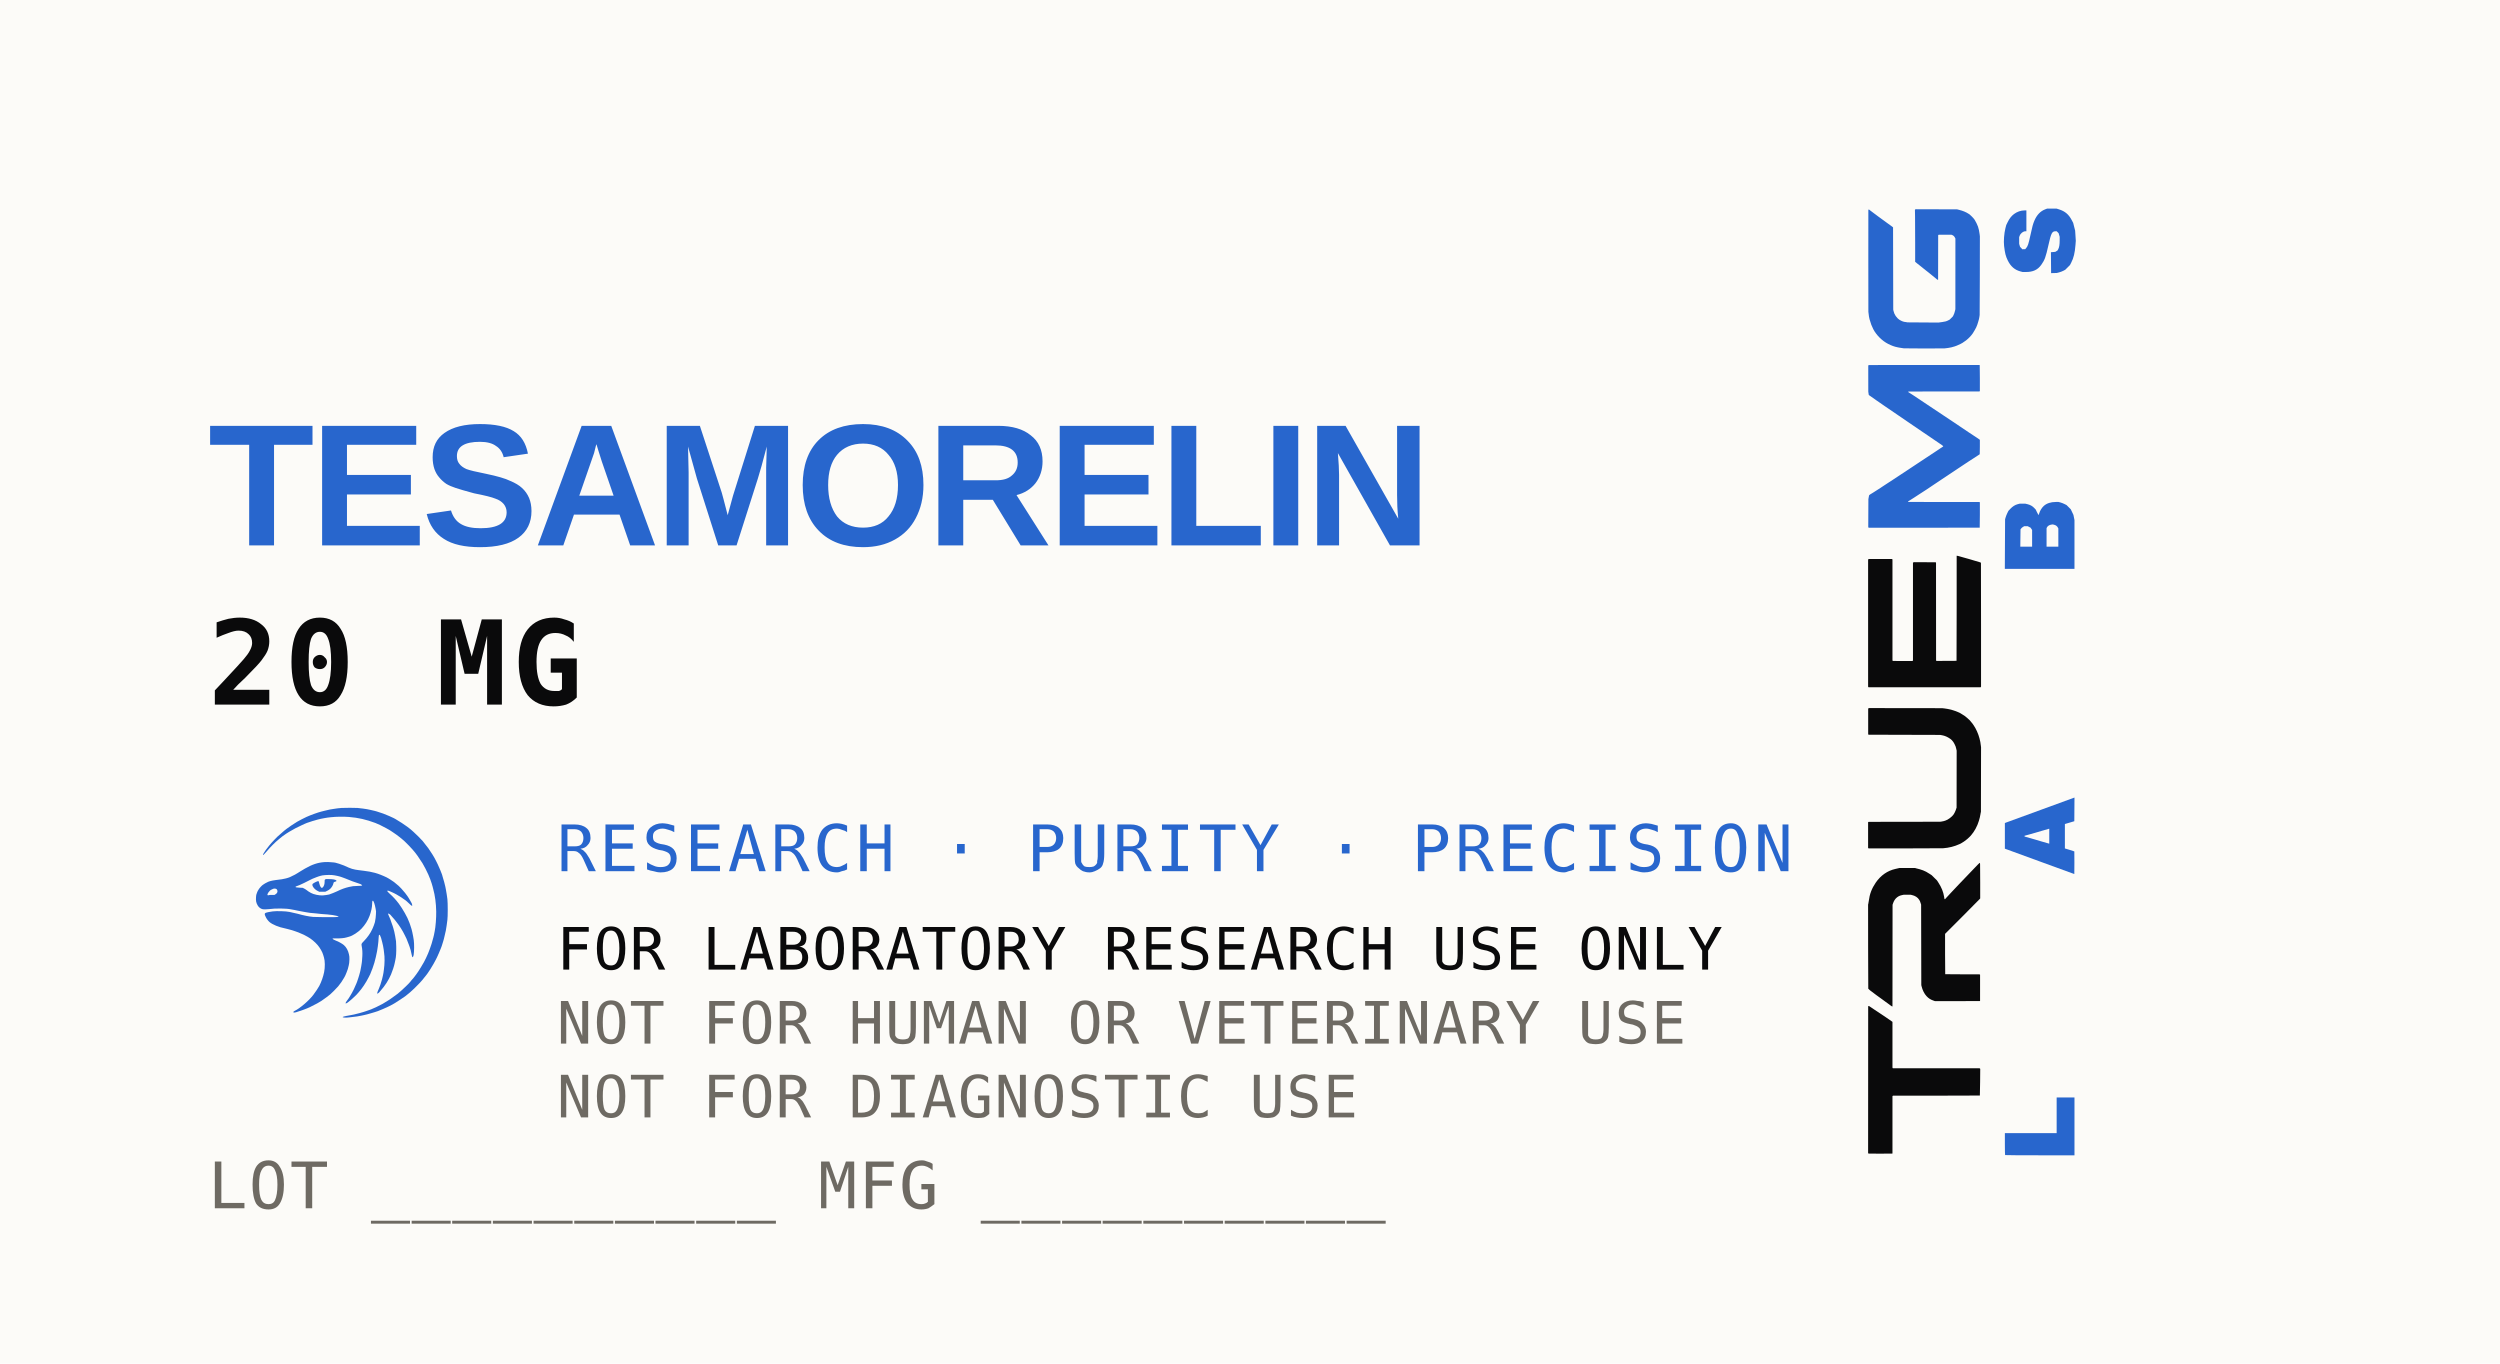
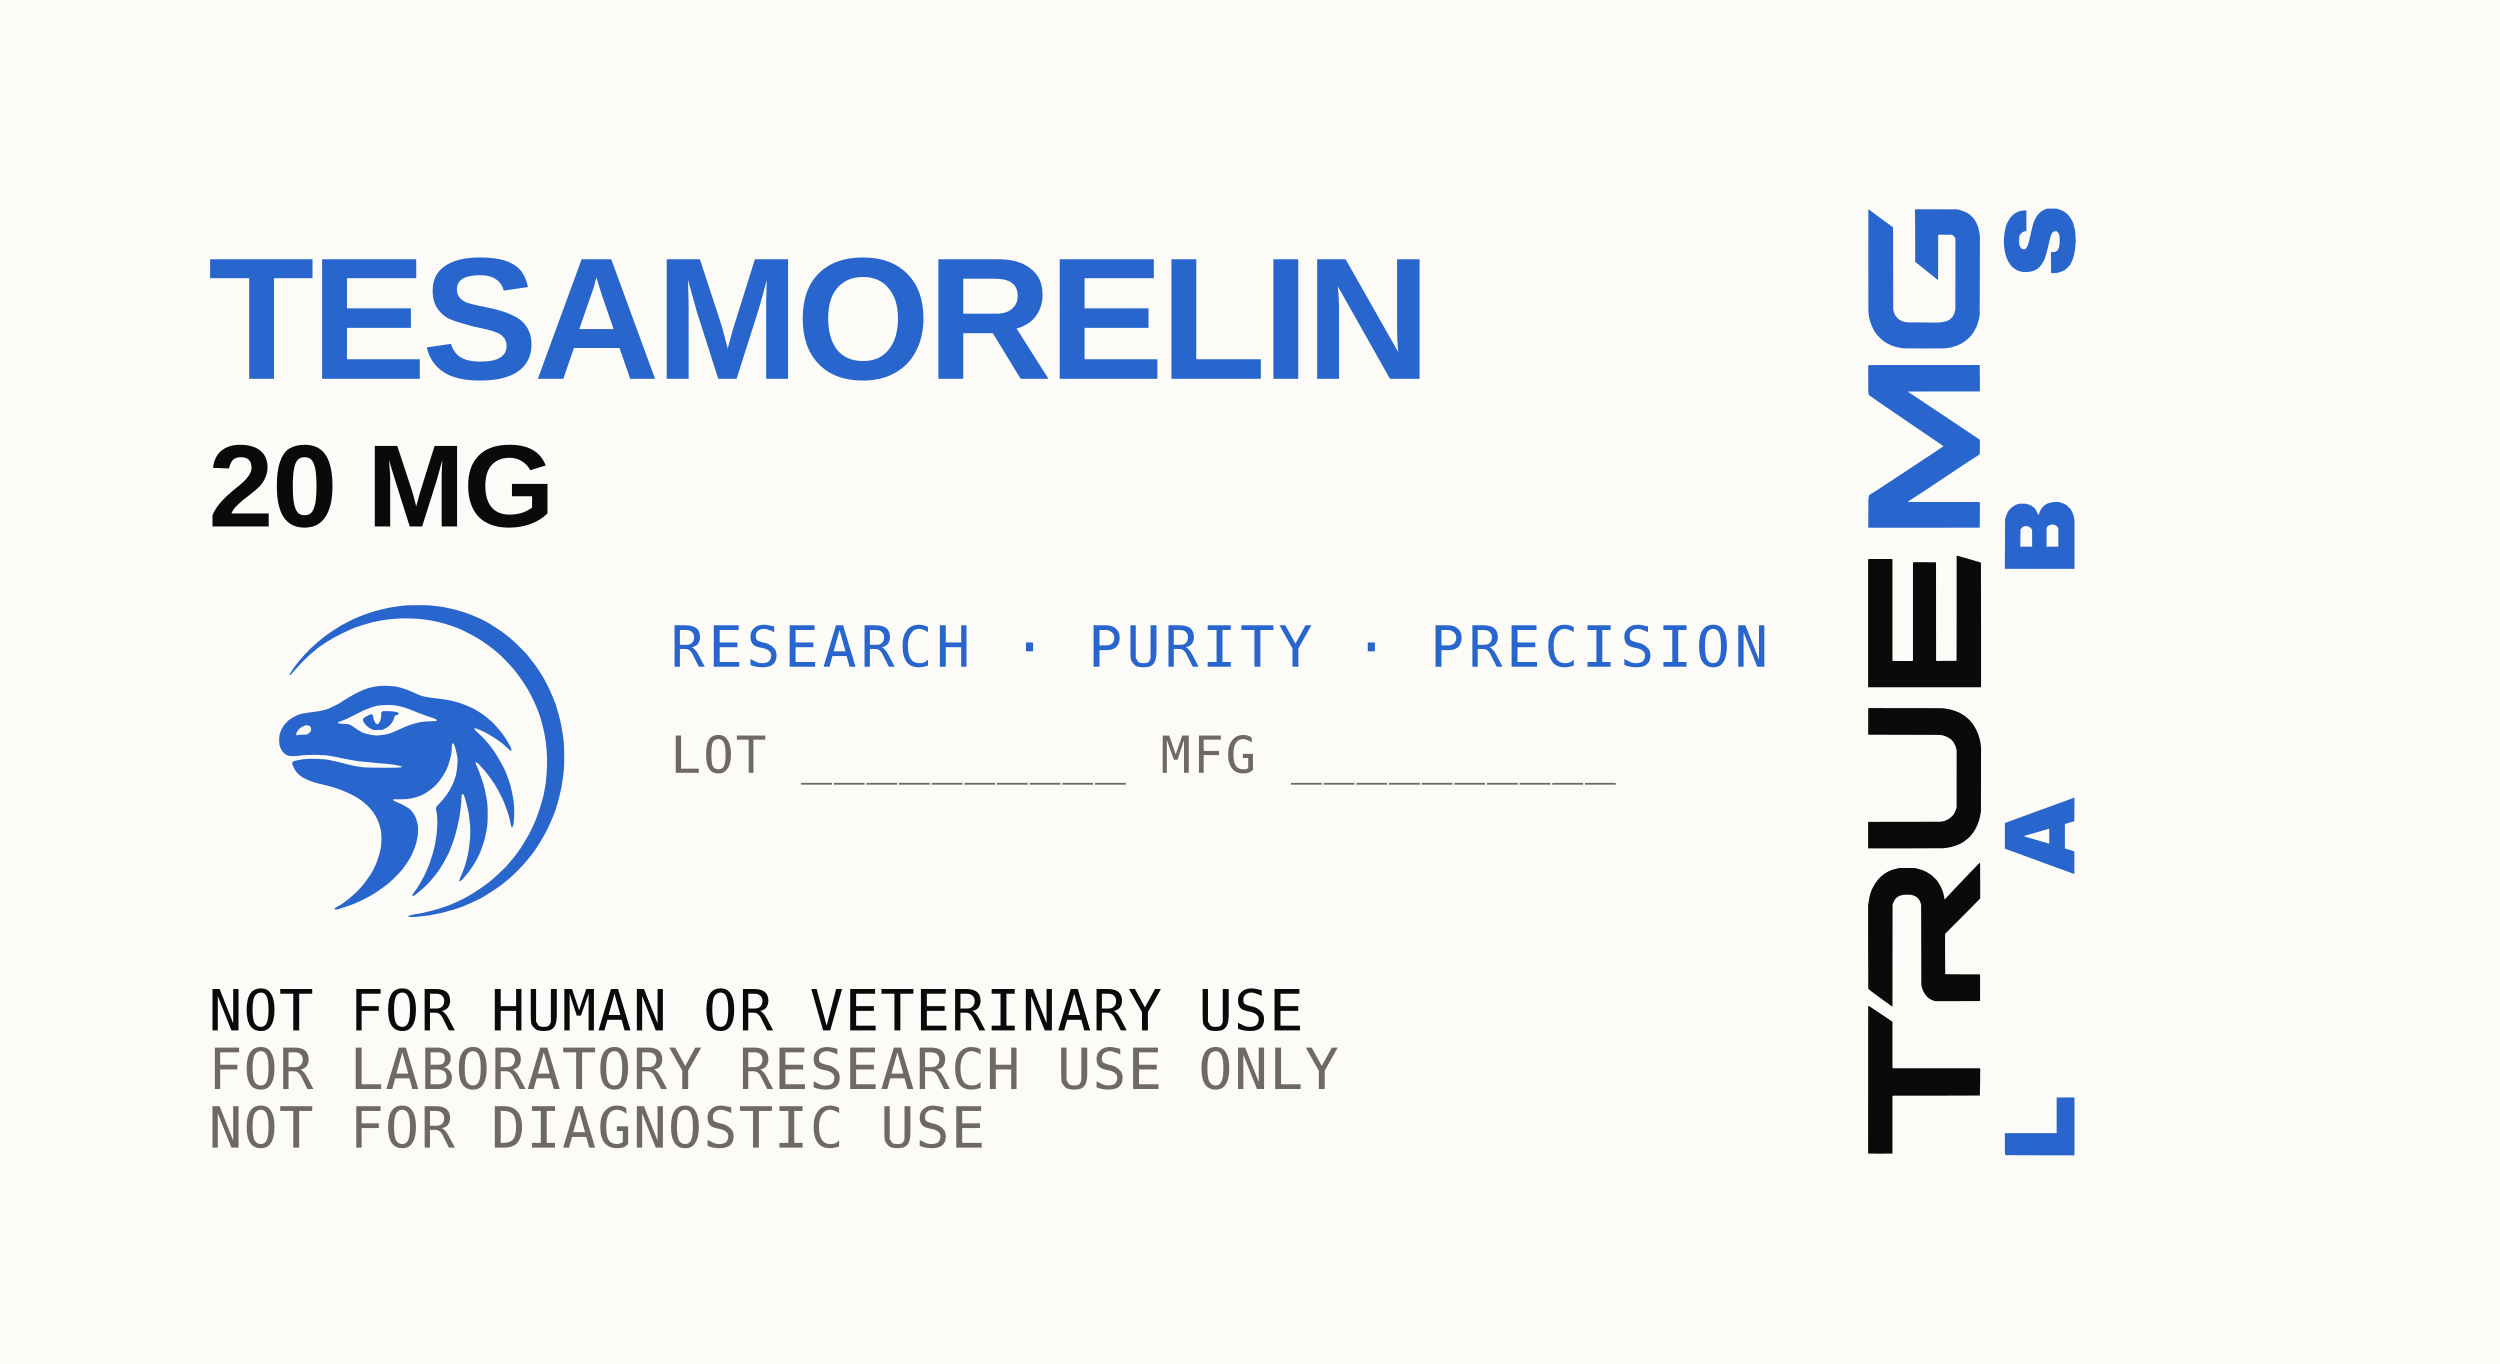
<svg xmlns="http://www.w3.org/2000/svg" width="66.0mm" height="36.0mm" viewBox="0 0 66.0 36.0">
  <rect x="0" y="0" width="66.0" height="36.0" fill="#FCFBF8" />
  <g transform="translate(49.30,30.50) rotate(-90) scale(0.004437)">
    <g transform="translate(0,681) scale(0.025,-0.025)" stroke="none">
      <g fill="#0A0A0B">
        <path d="M465 27020 l-58 -59 -15 -2770 c-8 -1524 0 -2802 18 -2841 l33 -70 6816 0 6815 0 61 -61 61 -61 -3 -10322 c-2 -5867 12 -10336 32 -10355 19 -18 1457 -45 3195 -61 l3160 -28 70 77 70 78 0 10325 0 10325 77 42 78 41 5439 0 5440 0 86 110 c125 160 843 1198 1065 1538 295 455 724 1099 1709 2569 l910 1356 -12 104 -12 103 -17488 9 -17488 9 -59 -58z" />
        <path d="M39653 27037 c-49 -18 -221 -200 -384 -405 -458 -576 -1855 -2468 -2161 -2925 -179 -268 -743 -1037 -1416 -1929 -166 -221 -278 -407 -266 -440 l22 -57 12086 -12 12086 -12 278 -88 c640 -203 1152 -536 1485 -965 307 -395 445 -712 569 -1304 l66 -320 0 -800 0 -800 -66 -300 c-181 -812 -569 -1408 -1152 -1768 -273 -168 -352 -202 -789 -341 l-351 -111 -9580 -21 -9580 -22 -300 -72 c-898 -215 -1753 -647 -2317 -1169 -555 -514 -833 -960 -1109 -1776 l-74 -220 -9 -5315 c-6 -2923 5 -5341 24 -5374 l33 -60 3113 -1 3113 0 48 65 47 66 6 4063 c3 2235 15 4080 27 4100 13 21 2011 36 4813 36 l4790 0 4138 -4134 c2275 -2274 4176 -4155 4224 -4180 l88 -46 3836 0 c2110 0 4003 12 4207 26 l369 26 19 50 c22 57 -449 537 -1427 1453 -693 648 -3219 3069 -3680 3525 -144 143 -513 492 -821 776 -307 284 -765 716 -1018 960 -460 444 -678 647 -1334 1239 l-350 316 13 64 12 65 180 30 c98 16 287 47 419 68 1108 179 2211 624 3280 1324 l560 366 620 626 620 626 263 400 c457 695 732 1203 890 1648 218 612 370 1114 408 1352 14 88 56 250 92 360 l67 200 0 1860 0 1860 -67 280 c-37 154 -105 451 -152 660 -425 1916 -1544 3522 -3281 4711 -1373 939 -2719 1447 -4380 1652 -176 22 -437 66 -580 99 l-260 59 -9960 -6 c-5478 -3 -9999 -20 -10047 -38z" />
        <path d="M73081 27003 l-41 -78 3 -8632 c2 -4748 18 -8831 36 -9073 101 -1383 432 -2698 970 -3860 66 -143 137 -296 156 -340 20 -44 107 -188 194 -320 88 -132 189 -294 225 -360 209 -379 985 -1283 1459 -1702 967 -852 2219 -1538 3517 -1926 650 -194 1101 -302 1480 -354 165 -23 381 -62 480 -87 l180 -46 7678 -14 7679 -14 341 41 c875 105 996 127 1782 328 1078 274 2363 850 3164 1418 90 64 252 177 360 252 187 130 549 429 780 644 172 160 902 995 1009 1154 55 80 204 315 333 521 129 206 275 440 325 520 50 80 106 181 125 225 20 44 83 188 142 320 184 414 294 707 421 1120 67 220 148 481 179 580 32 99 77 306 101 460 24 154 62 337 84 406 22 69 70 384 107 700 l66 574 11 8700 12 8700 -51 100 -50 100 -3067 0 -3067 0 -52 -52 -52 -52 -24 -8508 -24 -8508 -44 -260 c-110 -664 -270 -1122 -588 -1684 -416 -734 -817 -1122 -1520 -1473 -547 -273 -643 -308 -1159 -424 l-449 -100 -6776 10 -6776 11 -200 71 c-110 39 -290 99 -400 133 -249 78 -763 334 -1012 503 -573 388 -1285 1345 -1482 1993 -23 77 -72 239 -109 360 -36 121 -85 364 -108 540 l-41 320 -14 8515 -13 8515 -45 55 -46 55 -3073 0 -3074 0 -42 -77z" />
        <path d="M111470 27037 l-70 -41 0 -13357 0 -13356 77 -42 78 -41 14699 0 c8085 0 14727 11 14761 23 73 29 147 254 589 1797 45 154 107 361 140 460 63 190 147 481 240 830 105 394 171 630 288 1030 333 1138 450 1584 428 1620 l-25 40 -12447 1 c-6847 0 -12469 14 -12496 31 l-47 30 -13 2367 -12 2367 52 52 52 52 11644 8 11643 7 44 44 44 44 13 2601 14 2601 -64 97 -64 98 -11636 0 -11636 0 -65 65 -65 65 9 2319 10 2320 55 55 56 56 12035 0 12036 0 42 77 41 78 0 2733 0 2734 -61 88 -61 87 -15129 1 -15129 0 -70 -41z" />
      </g>
      <g fill="#2866CD">
        <path d="M149428 26991 l-69 -51 0 -13193 c0 -7256 10 -13210 23 -13230 14 -22 1228 -37 3012 -37 l2990 0 48 48 48 48 0 8485 c0 4667 11 8496 24 8510 51 51 137 -27 250 -225 101 -177 300 -490 866 -1360 66 -102 354 -541 640 -976 286 -435 601 -923 700 -1084 99 -162 321 -503 493 -760 172 -256 505 -753 740 -1103 235 -350 445 -663 467 -695 22 -31 510 -762 1084 -1623 574 -861 1170 -1754 1324 -1985 154 -231 405 -609 558 -840 153 -231 503 -754 776 -1163 274 -408 516 -772 538 -808 22 -36 195 -296 384 -577 189 -282 556 -836 816 -1232 1081 -1646 1205 -1838 1541 -2380 75 -121 155 -233 178 -249 22 -17 800 -30 1727 -30 l1686 -1 119 135 c65 75 217 295 338 490 237 384 977 1507 1354 2055 228 331 2457 3644 2617 3889 44 67 699 1051 1456 2187 757 1135 1423 2135 1480 2222 180 274 1884 2825 1961 2936 156 223 1269 1899 1393 2098 72 114 250 393 396 620 l265 412 64 -13 65 -12 10 -8456 10 -8455 45 -54 45 -54 3045 1 c1675 0 3068 15 3097 33 l52 33 3 9997 c2 5498 1 11430 -2 13183 l-5 3187 -64 64 -64 64 -3106 -3 -3106 -4 -378 -57 -379 -56 -90 -91 c-86 -86 -510 -688 -1208 -1715 -174 -255 -384 -561 -468 -680 -84 -119 -276 -396 -427 -616 -151 -220 -458 -665 -682 -990 -1061 -1535 -1504 -2184 -2993 -4392 -102 -151 -291 -424 -420 -606 -395 -558 -1826 -2658 -2692 -3952 -243 -363 -534 -795 -646 -960 -362 -533 -933 -1370 -1216 -1780 -151 -220 -481 -706 -734 -1080 -645 -958 -666 -976 -803 -710 -42 83 -173 285 -290 450 -117 165 -304 439 -414 609 -110 170 -319 485 -464 700 -262 388 -699 1050 -1710 2591 -288 440 -580 881 -649 980 -69 99 -254 378 -411 620 -158 242 -361 548 -451 680 -281 410 -2516 3790 -2639 3990 -64 104 -235 365 -380 580 -145 214 -333 498 -417 630 -84 132 -354 546 -599 920 -245 374 -615 940 -823 1259 -207 318 -435 660 -505 760 -71 99 -211 316 -313 481 -101 165 -291 462 -420 660 -130 198 -296 457 -368 575 -72 117 -167 271 -211 341 -44 69 -139 228 -212 352 -169 288 -192 306 -474 358 -129 23 -333 61 -454 84 l-220 41 -3341 16 -3341 15 -70 -51z" />
        <path d="M200748 27015 c-12 -12 -199 -36 -415 -54 -432 -34 -1041 -135 -1353 -224 -1056 -300 -1666 -529 -2360 -890 -1428 -741 -2792 -2118 -3512 -3547 -409 -812 -663 -1509 -787 -2160 -25 -132 -70 -357 -100 -500 -79 -379 -135 -742 -162 -1060 -43 -494 -55 -9253 -14 -9700 56 -610 149 -1204 259 -1660 102 -419 325 -1132 377 -1200 16 -22 80 -166 140 -320 130 -331 384 -846 530 -1076 305 -481 394 -610 605 -874 491 -615 1084 -1182 1642 -1570 290 -202 1442 -860 1505 -860 28 0 101 -26 164 -59 200 -104 621 -251 1093 -383 253 -70 546 -153 651 -184 105 -31 330 -75 500 -97 170 -23 390 -53 489 -68 99 -14 4347 -33 9440 -40 l9260 -14 540 64 c656 78 1322 222 1791 386 457 161 1227 540 1629 803 397 259 1101 959 1378 1369 420 622 746 1395 972 2303 l125 500 14 4945 15 4946 -71 71 -71 71 -1581 -27 c-870 -14 -3652 -26 -6184 -26 l-4603 0 -358 -430 c-730 -878 -909 -1102 -1673 -2099 -240 -314 -558 -715 -706 -891 -148 -176 -383 -466 -523 -644 -337 -431 -699 -871 -887 -1081 -88 -98 -148 -202 -140 -243 l14 -72 5305 -10 5304 -10 53 -64 53 -63 2 -1507 2 -1506 -91 -224 c-110 -274 -304 -474 -603 -623 l-226 -113 -8400 4 -8400 4 -320 70 c-469 102 -882 246 -1179 409 l-261 145 -360 364 -361 364 -139 260 c-255 475 -361 834 -439 1480 -25 209 -65 499 -88 643 l-43 264 25 3744 25 3744 40 105 c22 58 40 190 41 293 1 337 223 944 505 1380 483 748 1297 1294 2194 1474 l240 48 9794 23 9795 22 117 140 c64 77 166 212 225 299 139 203 491 691 749 1038 529 712 1029 1396 1202 1646 106 153 235 331 287 397 354 447 648 839 1069 1427 120 168 302 408 403 532 l184 226 -13 87 -12 88 -12145 8 c-6680 5 -12155 -1 -12167 -13z" />
      </g>
    </g>
    <g transform="translate(0,811.8) scale(2.00071)">
      <g transform="translate(0,214) scale(0.025,-0.025)" fill="#2866CD" stroke="none">
        <path d="M108180 8534 c-883 -105 -1223 -191 -1720 -433 -723 -354 -1137 -832 -1320 -1524 l-62 -237 -3 -388 c-4 -854 255 -1416 851 -1840 580 -413 916 -536 2354 -856 1425 -317 1640 -428 1640 -841 l0 -141 -113 -114 -114 -113 -214 -63 -214 -64 -425 0 c-504 0 -844 55 -1052 172 l-152 85 -83 134 -83 134 -20 258 -21 258 -1245 -10 -1244 -11 9 -334 9 -334 66 -266 c36 -146 121 -374 189 -506 l125 -240 281 -282 281 -281 281 -146 c560 -291 1154 -435 2099 -509 l500 -39 606 38 606 39 461 117 462 116 312 163 c696 362 1073 805 1299 1525 l94 299 -2 560 -2 560 -94 240 c-217 556 -654 973 -1318 1259 -413 178 -717 261 -1834 501 -954 205 -1224 295 -1434 476 l-146 126 -4 173 -5 172 146 134 147 134 173 52 173 51 400 1 400 1 151 -53 c299 -106 549 -418 549 -685 l0 -122 1240 0 1240 0 0 232 c0 429 -157 880 -432 1244 -232 306 -531 541 -948 745 l-360 176 -388 100 c-588 151 -1538 223 -2092 157z" />
        <path d="M27 8413 c-15 -14 -27 -1877 -27 -4140 l0 -4113 3440 0 3440 0 0 1060 0 1060 -2120 0 -2120 0 0 3080 0 3080 -1293 0 c-712 0 -1306 -12 -1320 -27z" />
        <path d="M36449 8370 c-16 -38 -696 -1897 -1510 -4130 l-1482 -4060 1338 -11 c735 -5 1345 -2 1355 8 10 10 94 267 186 571 l167 552 1453 0 1453 0 166 -560 166 -560 1408 -11 1408 -10 -54 150 c-226 634 -2882 7899 -2925 8001 l-54 130 -1523 0 -1524 0 -28 -70z m1733 -2892 c92 -340 278 -981 413 -1425 135 -444 245 -826 245 -850 l0 -43 -880 0 -880 0 0 35 c0 20 118 428 261 908 144 480 325 1099 402 1375 77 276 150 534 162 574 12 40 41 66 65 58 l43 -14 169 -618z" />
        <path d="M69760 4303 l0 -4143 2902 0 2901 0 309 62 308 62 334 158 333 158 252 251 251 252 125 248 c69 137 153 351 185 477 l60 229 -1 321 c-1 601 -160 1085 -470 1430 -201 224 -556 447 -848 535 -133 40 -241 82 -241 95 0 12 146 91 325 175 l324 152 189 177 c231 216 381 483 460 821 l61 257 0 322 1 321 -62 239 c-83 323 -270 621 -559 892 l-241 226 -260 128 c-143 71 -368 160 -499 198 l-239 69 -2950 15 -2950 15 0 -4142z m4807 2197 c59 -44 145 -145 190 -225 l83 -146 0 -196 0 -196 -90 -178 -90 -178 -136 -91 -136 -90 -994 0 -994 0 0 702 0 702 1030 -12 1030 -12 107 -80z m151 -3079 c149 -77 276 -287 306 -506 l24 -176 -47 -179 c-53 -196 -161 -336 -329 -424 l-108 -56 -1082 0 -1082 0 0 700 0 700 1102 0 1102 0 114 -59z" />
      </g>
    </g>
  </g>
-   <text x="5.5" y="14.40" font-family="Archivo Black, Archivo, Helvetica Neue, Arial, sans-serif" font-weight="900" font-size="4.60" letter-spacing="-0.12" fill="#2866CD">TESAMORELIN</text>
-   <text x="5.5" y="18.60" font-family="IBM Plex Mono, SF Mono, Menlo, monospace" font-weight="600" font-size="3.10" letter-spacing="0.14" fill="#0A0A0B">20 MG</text>
-   <g transform="translate(5.500,20.400) scale(0.004625)">
+   <text x="5.5" y="10.00" font-family="Archivo Black, Archivo, Helvetica Neue, Arial, sans-serif" font-weight="900" font-size="4.60" letter-spacing="-0.12" fill="#2866CD">TESAMORELIN</text>
+   <text x="5.5" y="13.90" font-family="Archivo Black, Archivo, Helvetica Neue, Arial, sans-serif" font-weight="900" font-size="3.10" letter-spacing="-0.04" fill="#0A0A0B">20 MG</text>
+   <g transform="translate(5.500,14.600) scale(0.006875)">
    <g transform="translate(0,1600) scale(0.025,-0.025)" fill="#2866CD" stroke="none">
      <path d="M30400 55957 c-297 -16 -720 -59 -940 -94 -220 -35 -598 -91 -840 -124 -768 -105 -982 -149 -2060 -419 -187 -47 -520 -130 -740 -184 -821 -204 -2477 -801 -3440 -1242 -528 -241 -1624 -809 -2100 -1086 -590 -345 -2063 -1335 -2434 -1636 -184 -150 -429 -344 -546 -432 -225 -171 -418 -340 -1592 -1400 -171 -154 -354 -346 -408 -427 -53 -81 -151 -178 -217 -217 -65 -39 -332 -323 -591 -631 -260 -307 -536 -632 -615 -722 -79 -90 -204 -252 -278 -361 -74 -110 -192 -263 -262 -340 -114 -126 -263 -343 -696 -1013 -216 -334 -206 -561 14 -319 54 61 220 236 368 390 148 154 351 382 453 506 583 717 1913 2044 2524 2520 187 146 376 305 420 354 124 139 986 773 1403 1033 152 95 430 269 617 387 719 454 2073 1166 2860 1505 308 133 603 269 657 303 136 88 871 359 1323 488 209 60 422 131 472 159 51 28 280 93 509 144 229 52 529 139 668 194 138 54 485 138 771 186 286 48 664 121 840 162 176 41 500 94 720 119 220 24 553 61 740 82 1195 135 2877 157 4140 55 2107 -171 3829 -563 6000 -1368 547 -203 1543 -682 2440 -1172 805 -441 925 -512 1273 -757 172 -121 406 -279 520 -351 314 -199 918 -640 1261 -920 168 -138 414 -333 546 -433 671 -512 2476 -2380 3072 -3178 171 -230 399 -535 507 -678 203 -270 597 -862 1144 -1720 301 -472 1075 -1973 1331 -2582 244 -582 288 -689 440 -1078 157 -402 526 -1548 526 -1634 0 -25 63 -271 139 -546 425 -1525 659 -3281 692 -5200 24 -1413 -143 -3550 -352 -4500 -43 -198 -116 -563 -160 -812 -45 -249 -115 -537 -156 -640 -40 -103 -95 -296 -122 -428 -70 -351 -400 -1420 -556 -1800 -45 -110 -126 -335 -179 -500 -303 -935 -1266 -2951 -1690 -3540 -48 -66 -136 -217 -195 -335 -59 -118 -223 -384 -363 -590 -141 -206 -291 -442 -333 -525 -80 -157 -865 -1223 -1119 -1521 -80 -93 -265 -302 -411 -463 -146 -160 -293 -345 -327 -409 -114 -218 -2195 -2185 -2830 -2676 -482 -373 -1297 -962 -1638 -1185 -187 -123 -392 -257 -455 -299 -933 -620 -1772 -1089 -2765 -1547 -1211 -558 -1273 -583 -2220 -892 -165 -54 -462 -153 -659 -220 -404 -137 -1597 -460 -1841 -499 -88 -14 -268 -60 -400 -101 -132 -42 -497 -113 -811 -159 -315 -46 -711 -117 -880 -159 -170 -41 -410 -95 -534 -119 -231 -46 -397 -133 -347 -183 95 -94 798 -124 1312 -56 165 22 480 57 700 78 872 82 1752 214 2260 340 209 52 470 107 580 122 229 33 1212 293 1670 443 170 56 494 152 720 213 225 62 554 167 730 234 812 310 1131 440 1222 499 54 35 216 108 361 162 314 117 1446 662 1757 846 121 71 355 207 520 301 366 210 1934 1241 2396 1576 184 134 481 371 660 526 178 155 414 350 524 433 303 227 1686 1577 2220 2165 530 584 702 788 1026 1220 124 165 288 365 363 445 76 80 195 237 265 348 69 111 214 324 322 474 107 150 267 390 356 533 591 958 912 1505 1022 1741 70 149 190 374 268 501 77 128 192 355 255 505 63 150 272 615 464 1033 191 418 388 895 437 1060 48 165 128 376 176 469 47 93 114 299 147 457 34 159 105 389 159 511 54 123 134 394 178 603 44 209 133 578 197 820 205 766 368 1607 466 2396 53 420 127 980 164 1244 103 719 104 3773 2 4678 -40 351 -80 651 -89 666 -10 15 -53 304 -97 642 -44 338 -123 794 -176 1014 -53 220 -110 499 -126 620 -35 263 -450 1784 -595 2180 -56 154 -103 326 -103 383 -1 57 -46 192 -102 300 -55 108 -130 296 -165 417 -36 121 -106 301 -157 400 -51 99 -137 297 -190 440 -127 339 -665 1495 -792 1700 -54 88 -134 241 -177 340 -180 415 -1143 1960 -1598 2567 -399 531 -784 1023 -1271 1625 -285 353 -1603 1669 -2131 2128 -215 187 -483 422 -594 522 -112 101 -303 252 -424 337 -121 85 -274 203 -340 262 -268 241 -2259 1538 -2760 1799 -154 81 -352 185 -440 232 -251 134 -937 448 -980 448 -21 0 -151 53 -289 119 -523 248 -1616 649 -2243 823 -194 54 -383 113 -420 133 -38 19 -212 65 -388 103 -176 37 -574 130 -885 205 -311 75 -689 154 -840 175 -151 22 -572 84 -935 139 -363 54 -912 118 -1220 141 -624 46 -2827 46 -3660 -1z" />
      <path d="M26520 43595 c-1503 -101 -2804 -534 -4460 -1485 -714 -409 -983 -571 -1100 -661 -55 -43 -163 -110 -240 -149 -77 -40 -201 -119 -276 -176 -252 -192 -912 -540 -1832 -966 -362 -168 -1371 -434 -1832 -483 -220 -24 -849 -105 -1397 -181 -1084 -151 -1615 -302 -2108 -598 -124 -75 -244 -136 -267 -136 -23 0 -123 -62 -222 -138 -99 -75 -243 -170 -319 -210 -194 -101 -835 -791 -958 -1032 -57 -110 -148 -261 -204 -335 -55 -74 -113 -191 -127 -260 -15 -69 -77 -242 -139 -385 -93 -215 -119 -350 -150 -780 -62 -878 26 -1314 388 -1935 234 -401 636 -717 1052 -828 273 -73 1001 -73 1501 0 1439 208 4011 182 5050 -52 99 -22 459 -87 800 -145 341 -57 728 -138 860 -179 132 -41 510 -114 840 -162 330 -47 780 -129 1000 -181 220 -51 607 -113 860 -136 253 -24 865 -80 1360 -124 495 -45 981 -98 1080 -118 99 -20 306 -37 460 -38 354 -3 1780 -140 2269 -220 561 -91 1231 -246 1282 -297 107 -107 -50 -145 -708 -168 -1005 -37 -4364 -9 -5019 41 -919 71 -2277 343 -3524 706 -295 86 -642 164 -1920 435 -801 170 -2892 235 -3833 119 -689 -85 -1433 -246 -1627 -352 -142 -77 -161 -105 -172 -254 -7 -100 14 -219 54 -296 36 -70 115 -247 175 -392 132 -321 525 -849 832 -1119 668 -585 2172 -1205 3551 -1464 184 -34 412 -90 507 -124 95 -34 263 -78 373 -99 481 -89 2334 -717 2607 -883 70 -43 250 -120 400 -172 244 -83 464 -195 1313 -665 764 -423 1614 -1125 2248 -1858 531 -613 1106 -1620 1268 -2220 39 -143 124 -429 189 -636 240 -761 257 -2233 37 -3317 -217 -1075 -632 -2255 -1116 -3173 -229 -434 -819 -1321 -1340 -2014 -1001 -1331 -3082 -3113 -4317 -3698 -201 -95 -291 -207 -251 -311 40 -104 505 -42 935 126 201 79 390 143 420 143 30 0 161 38 291 85 130 47 425 153 656 235 1057 378 1752 700 3120 1446 773 421 1073 619 2200 1450 708 522 898 688 1617 1407 888 889 1167 1215 1709 1992 459 658 952 1543 1074 1925 28 88 87 232 131 320 162 320 426 1184 487 1588 34 226 81 482 105 568 24 86 47 446 51 800 5 574 -6 700 -108 1164 -196 892 -591 1610 -1163 2111 -348 305 -1330 854 -1763 986 -288 88 -828 392 -822 463 7 83 242 104 886 80 867 -32 1816 58 2336 222 198 62 469 141 603 175 749 190 2014 1010 2759 1788 834 871 1481 1889 1872 2948 371 1003 586 2015 587 2767 0 510 43 700 159 700 169 0 460 -829 623 -1780 l107 -620 -22 -660 c-20 -592 -86 -1119 -231 -1831 -41 -202 -387 -1161 -474 -1316 -22 -40 -93 -192 -157 -337 -367 -838 -1079 -1848 -1882 -2673 -599 -615 -608 -633 -509 -1135 146 -744 192 -1447 147 -2272 -48 -871 -109 -1582 -139 -1632 -12 -18 -67 -361 -124 -762 -56 -401 -146 -867 -198 -1036 -53 -168 -107 -378 -122 -466 -14 -88 -78 -322 -141 -520 -64 -198 -160 -504 -214 -680 -152 -499 -411 -1216 -459 -1274 -24 -29 -90 -177 -147 -329 -57 -152 -145 -349 -195 -437 -51 -88 -122 -250 -158 -360 -36 -110 -119 -281 -185 -380 -66 -99 -120 -197 -120 -218 0 -20 -72 -160 -160 -310 -88 -149 -235 -402 -327 -562 -315 -549 -487 -810 -761 -1157 -516 -654 -501 -911 32 -556 404 269 1699 1403 2036 1782 132 149 367 412 523 584 778 860 1696 2237 2305 3457 131 264 289 579 351 700 62 121 141 322 177 448 36 125 128 358 204 519 77 160 140 315 140 345 0 29 52 183 115 341 392 980 975 3467 1107 4727 32 308 86 767 118 1020 33 253 61 649 62 880 5 962 253 961 558 -3 94 -296 211 -735 261 -977 49 -242 135 -611 191 -820 55 -209 121 -587 145 -840 25 -253 62 -559 82 -680 172 -1013 156 -2619 -38 -3940 -42 -286 -88 -619 -102 -740 -14 -121 -76 -427 -137 -680 -61 -253 -150 -622 -197 -820 -127 -538 -590 -1900 -721 -2122 -39 -66 -146 -312 -238 -546 -153 -393 -176 -552 -79 -552 54 0 393 237 393 275 0 17 149 195 331 395 955 1050 1835 2420 2383 3710 337 792 716 1965 832 2574 36 190 109 535 161 766 162 707 225 1653 199 3000 -22 1204 -30 1285 -245 2420 -174 915 -259 1298 -325 1453 -34 81 -78 246 -98 366 -20 121 -90 346 -154 500 -65 155 -172 452 -238 661 -219 697 -371 1096 -590 1549 -225 468 -255 587 -158 625 60 23 542 -311 542 -375 0 -18 167 -210 371 -426 204 -216 424 -465 490 -553 65 -88 227 -295 361 -460 806 -1000 1475 -2061 2055 -3260 159 -330 307 -633 329 -674 87 -161 473 -1149 536 -1371 37 -129 117 -352 179 -495 130 -300 330 -1063 443 -1694 78 -431 162 -666 238 -666 74 0 192 250 233 495 136 809 151 2549 29 3405 -164 1155 -478 2567 -677 3046 -53 129 -120 333 -147 454 -28 121 -91 301 -140 400 -49 99 -112 252 -139 340 -263 842 -1447 2937 -2313 4092 -647 863 -1321 1593 -2113 2292 -380 335 -559 564 -507 649 35 57 368 -4 513 -94 72 -44 234 -116 359 -159 125 -43 285 -113 354 -156 69 -43 225 -117 346 -164 193 -76 779 -416 1600 -929 143 -89 368 -246 500 -349 132 -103 324 -236 427 -295 103 -59 226 -156 273 -217 47 -60 209 -209 361 -330 151 -121 341 -298 423 -393 147 -172 412 -367 500 -367 65 0 11 374 -86 593 -41 95 -200 374 -352 620 -152 246 -308 510 -346 587 -75 150 -584 868 -818 1153 -619 756 -1136 1324 -1463 1607 -910 786 -1306 1090 -1806 1385 -172 102 -385 235 -473 295 -208 143 -717 397 -1153 577 -191 79 -504 209 -697 289 -192 80 -485 187 -650 238 -165 50 -453 139 -640 196 -545 168 -1843 407 -2580 476 -374 34 -869 97 -1100 139 -231 41 -582 94 -780 116 -361 41 -1191 293 -1520 460 -595 303 -1597 706 -2220 892 -828 248 -1011 292 -1227 295 -114 1 -339 19 -500 39 -451 57 -1085 72 -1593 38z m1750 -2955 c603 -47 1755 -303 2219 -493 182 -75 385 -148 451 -164 66 -15 237 -80 380 -143 809 -358 2387 -945 3079 -1146 331 -96 539 -198 665 -324 l62 -61 -65 -65 c-53 -53 -213 -68 -952 -89 -973 -28 -1196 -54 -1970 -230 -915 -207 -1807 -533 -2759 -1007 -349 -173 -1455 -617 -1800 -722 -198 -60 -1095 -189 -1477 -212 -768 -46 -2093 236 -2671 568 -510 292 -675 400 -952 621 -165 132 -444 309 -620 393 l-320 152 -722 36 c-406 19 -761 55 -810 82 -106 56 -115 157 -18 191 39 13 178 68 310 123 132 55 384 151 560 213 176 62 653 285 1060 495 407 211 947 483 1200 605 253 122 559 273 680 335 121 62 328 144 460 181 132 37 313 110 402 161 90 52 307 131 483 176 176 45 382 108 458 139 375 156 1784 254 2667 185z m-12741 -3188 c84 -49 157 -141 206 -259 153 -369 -11 -726 -452 -985 l-183 -108 -600 0 c-407 0 -628 -16 -687 -50 -118 -67 -232 -63 -294 11 -172 208 461 1091 900 1255 118 44 284 119 368 165 187 103 540 89 742 -29z" />
      <path d="M26687 39620 l-119 -100 -18 -470 c-17 -409 -36 -512 -147 -790 -197 -494 -466 -674 -672 -450 -159 174 -361 642 -408 950 -51 326 -114 458 -237 490 -131 34 -1056 -420 -1251 -615 -316 -316 318 -1235 1125 -1629 l379 -186 681 3 680 2 425 205 c315 151 495 269 691 452 333 312 649 831 725 1190 68 324 93 351 426 450 314 94 364 159 230 301 -178 190 -840 297 -1832 297 l-559 0 -119 -100z" />
    </g>
  </g>
-   <text x="14.70" y="23.00" font-family="IBM Plex Mono, SF Mono, Menlo, monospace" font-size="1.71" letter-spacing="0.1" fill="#2866CD">RESEARCH · PURITY · PRECISION</text>
-   <text x="14.70" y="25.60" font-family="IBM Plex Mono, SF Mono, Menlo, monospace" font-size="1.55" letter-spacing="0.03" fill="#0A0A0B">FOR LABORATORY RESEARCH USE ONLY</text>
-   <text x="14.70" y="27.55" font-family="IBM Plex Mono, SF Mono, Menlo, monospace" font-size="1.55" letter-spacing="0.03" fill="#6E6A63">NOT FOR HUMAN OR VETERINARY USE</text>
-   <text x="14.70" y="29.50" font-family="IBM Plex Mono, SF Mono, Menlo, monospace" font-size="1.55" letter-spacing="0.03" fill="#6E6A63">NOT FOR DIAGNOSTIC USE</text>
-   <text x="5.5" y="31.90" font-family="IBM Plex Mono, SF Mono, Menlo, monospace" font-size="1.70" letter-spacing="0.05" fill="#6E6A63">LOT __________   MFG __________</text>
+   <text x="17.70" y="17.60" font-family="IBM Plex Mono, SF Mono, Menlo, monospace" font-size="1.50" letter-spacing="0.1" fill="#2866CD">RESEARCH · PURITY · PRECISION</text>
+   <text x="17.70" y="20.40" font-family="IBM Plex Mono, SF Mono, Menlo, monospace" font-size="1.35" letter-spacing="0.05" fill="#6E6A63">LOT __________  MFG __________</text>
+   <text x="5.5" y="27.20" font-family="IBM Plex Mono, SF Mono, Menlo, monospace" font-size="1.50" letter-spacing="0.03" fill="#0A0A0B">NOT FOR HUMAN OR VETERINARY USE</text>
+   <text x="5.5" y="28.75" font-family="IBM Plex Mono, SF Mono, Menlo, monospace" font-size="1.50" letter-spacing="0.03" fill="#6E6A63">FOR LABORATORY RESEARCH USE ONLY</text>
+   <text x="5.5" y="30.30" font-family="IBM Plex Mono, SF Mono, Menlo, monospace" font-size="1.50" letter-spacing="0.03" fill="#6E6A63">NOT FOR DIAGNOSTIC USE</text>
</svg>
